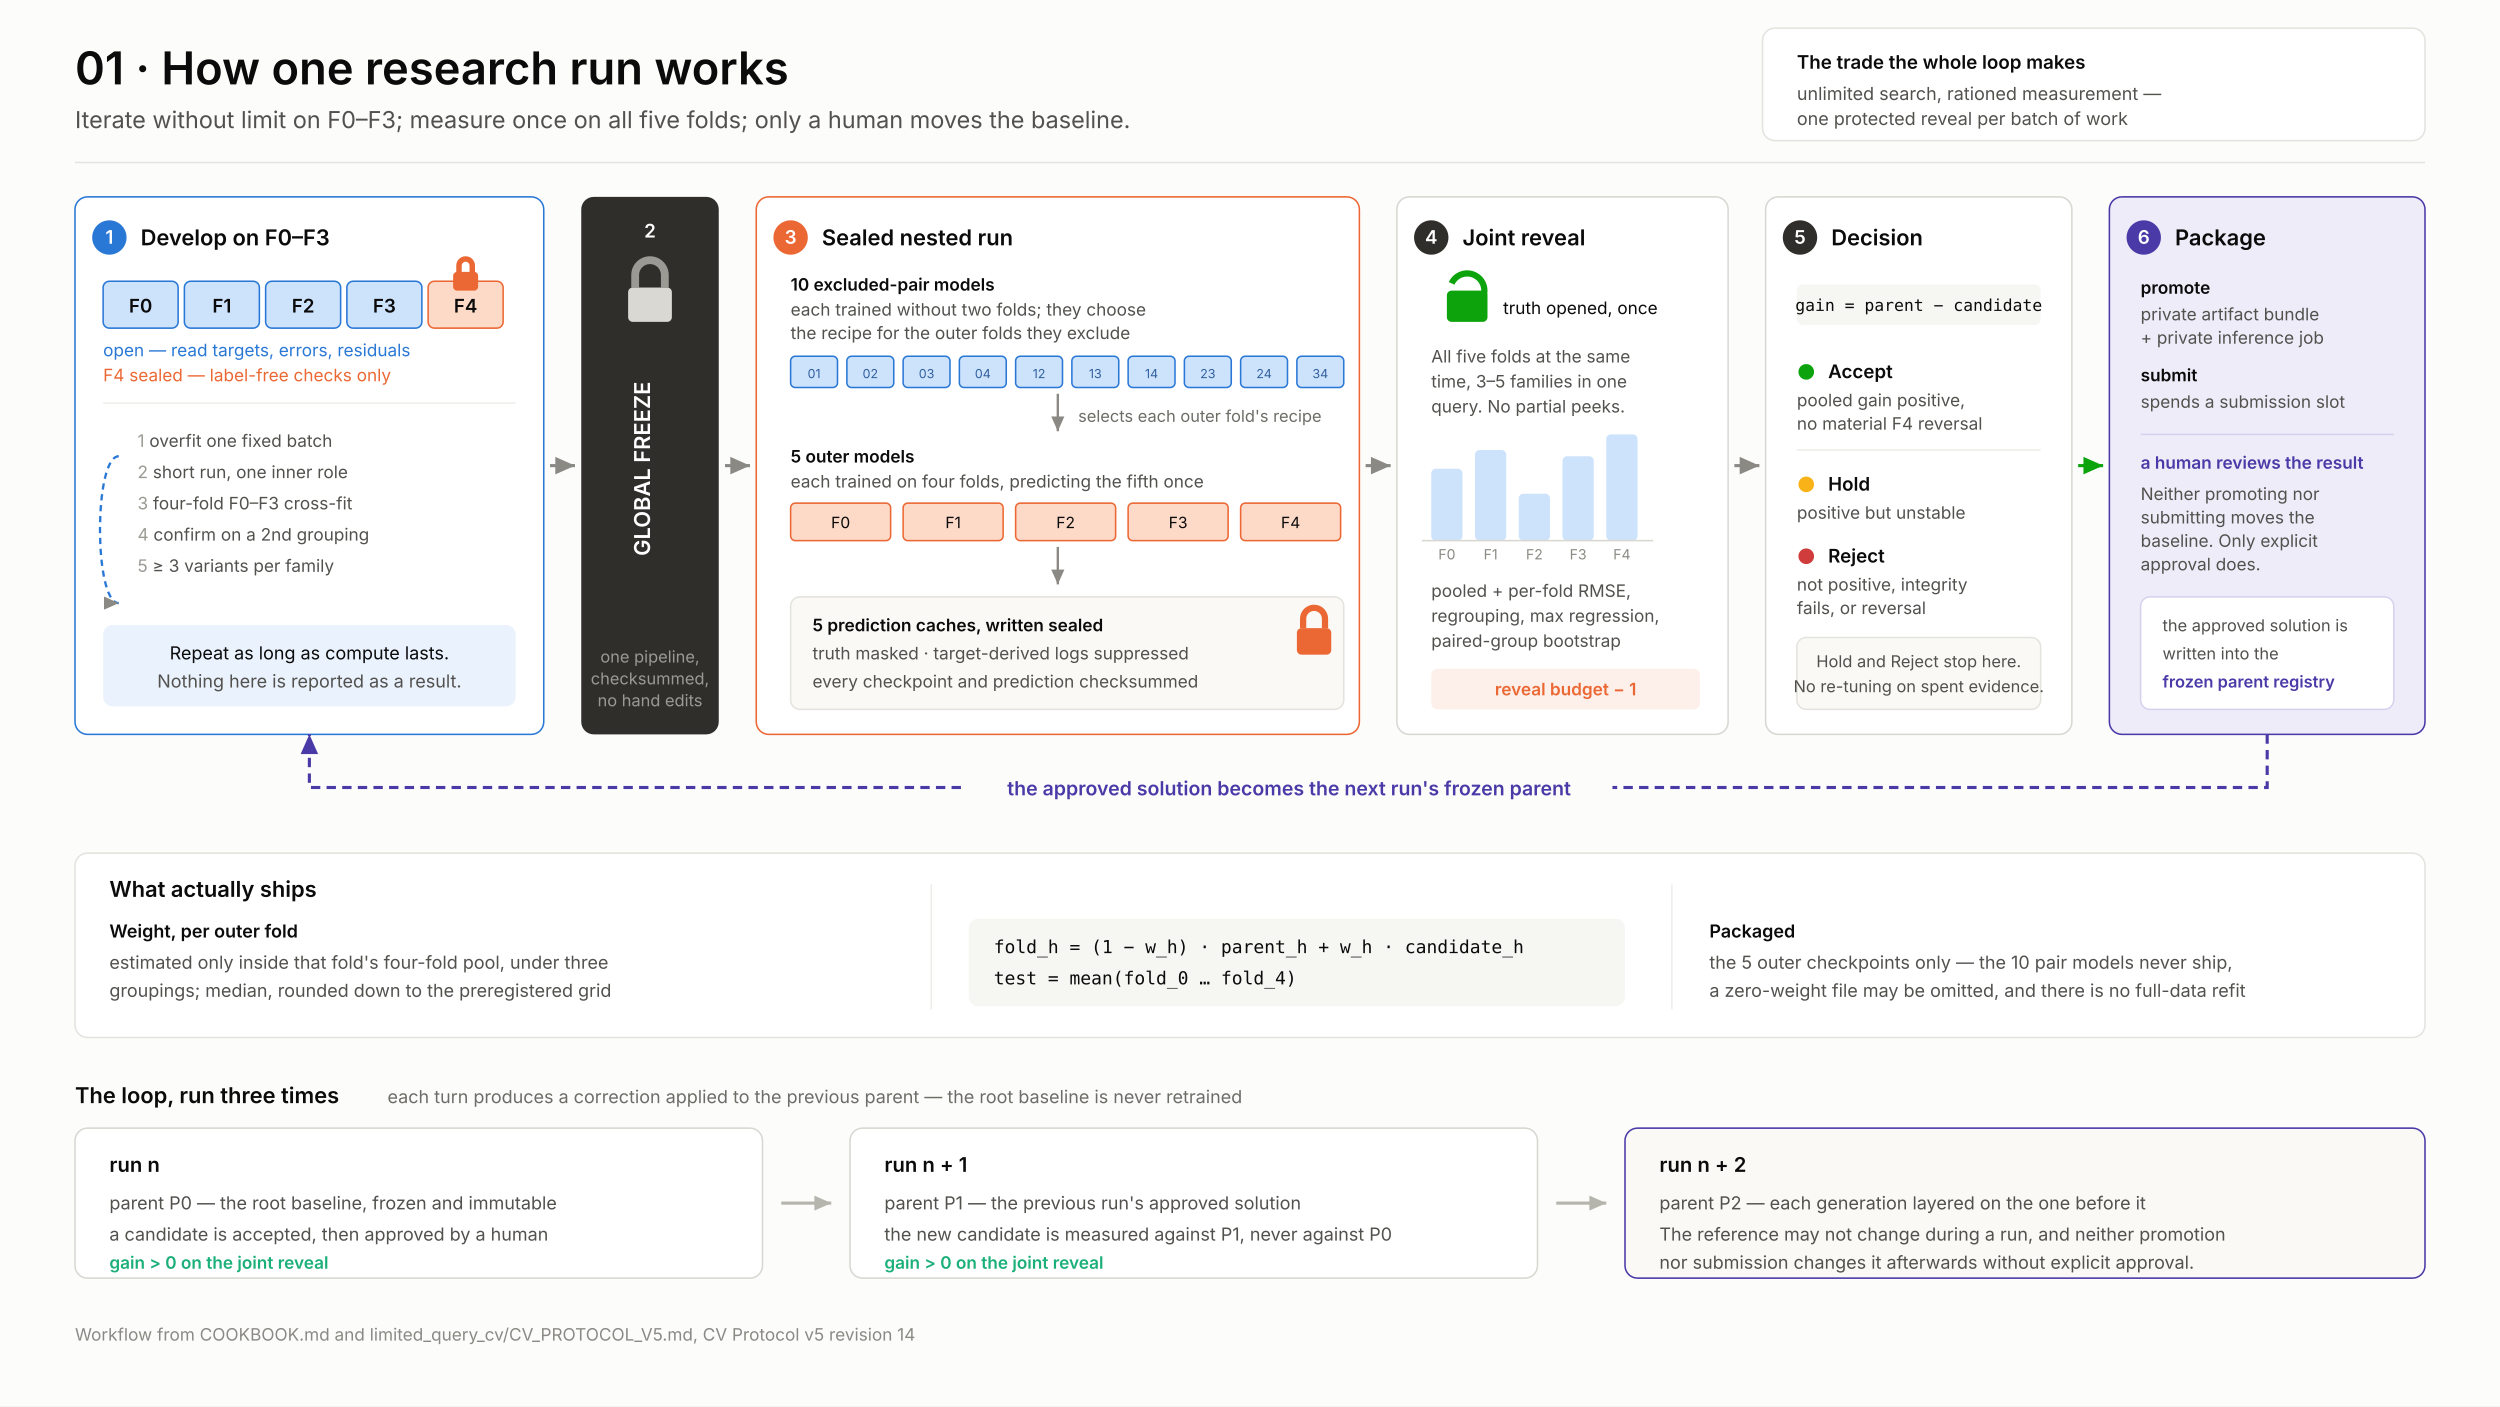
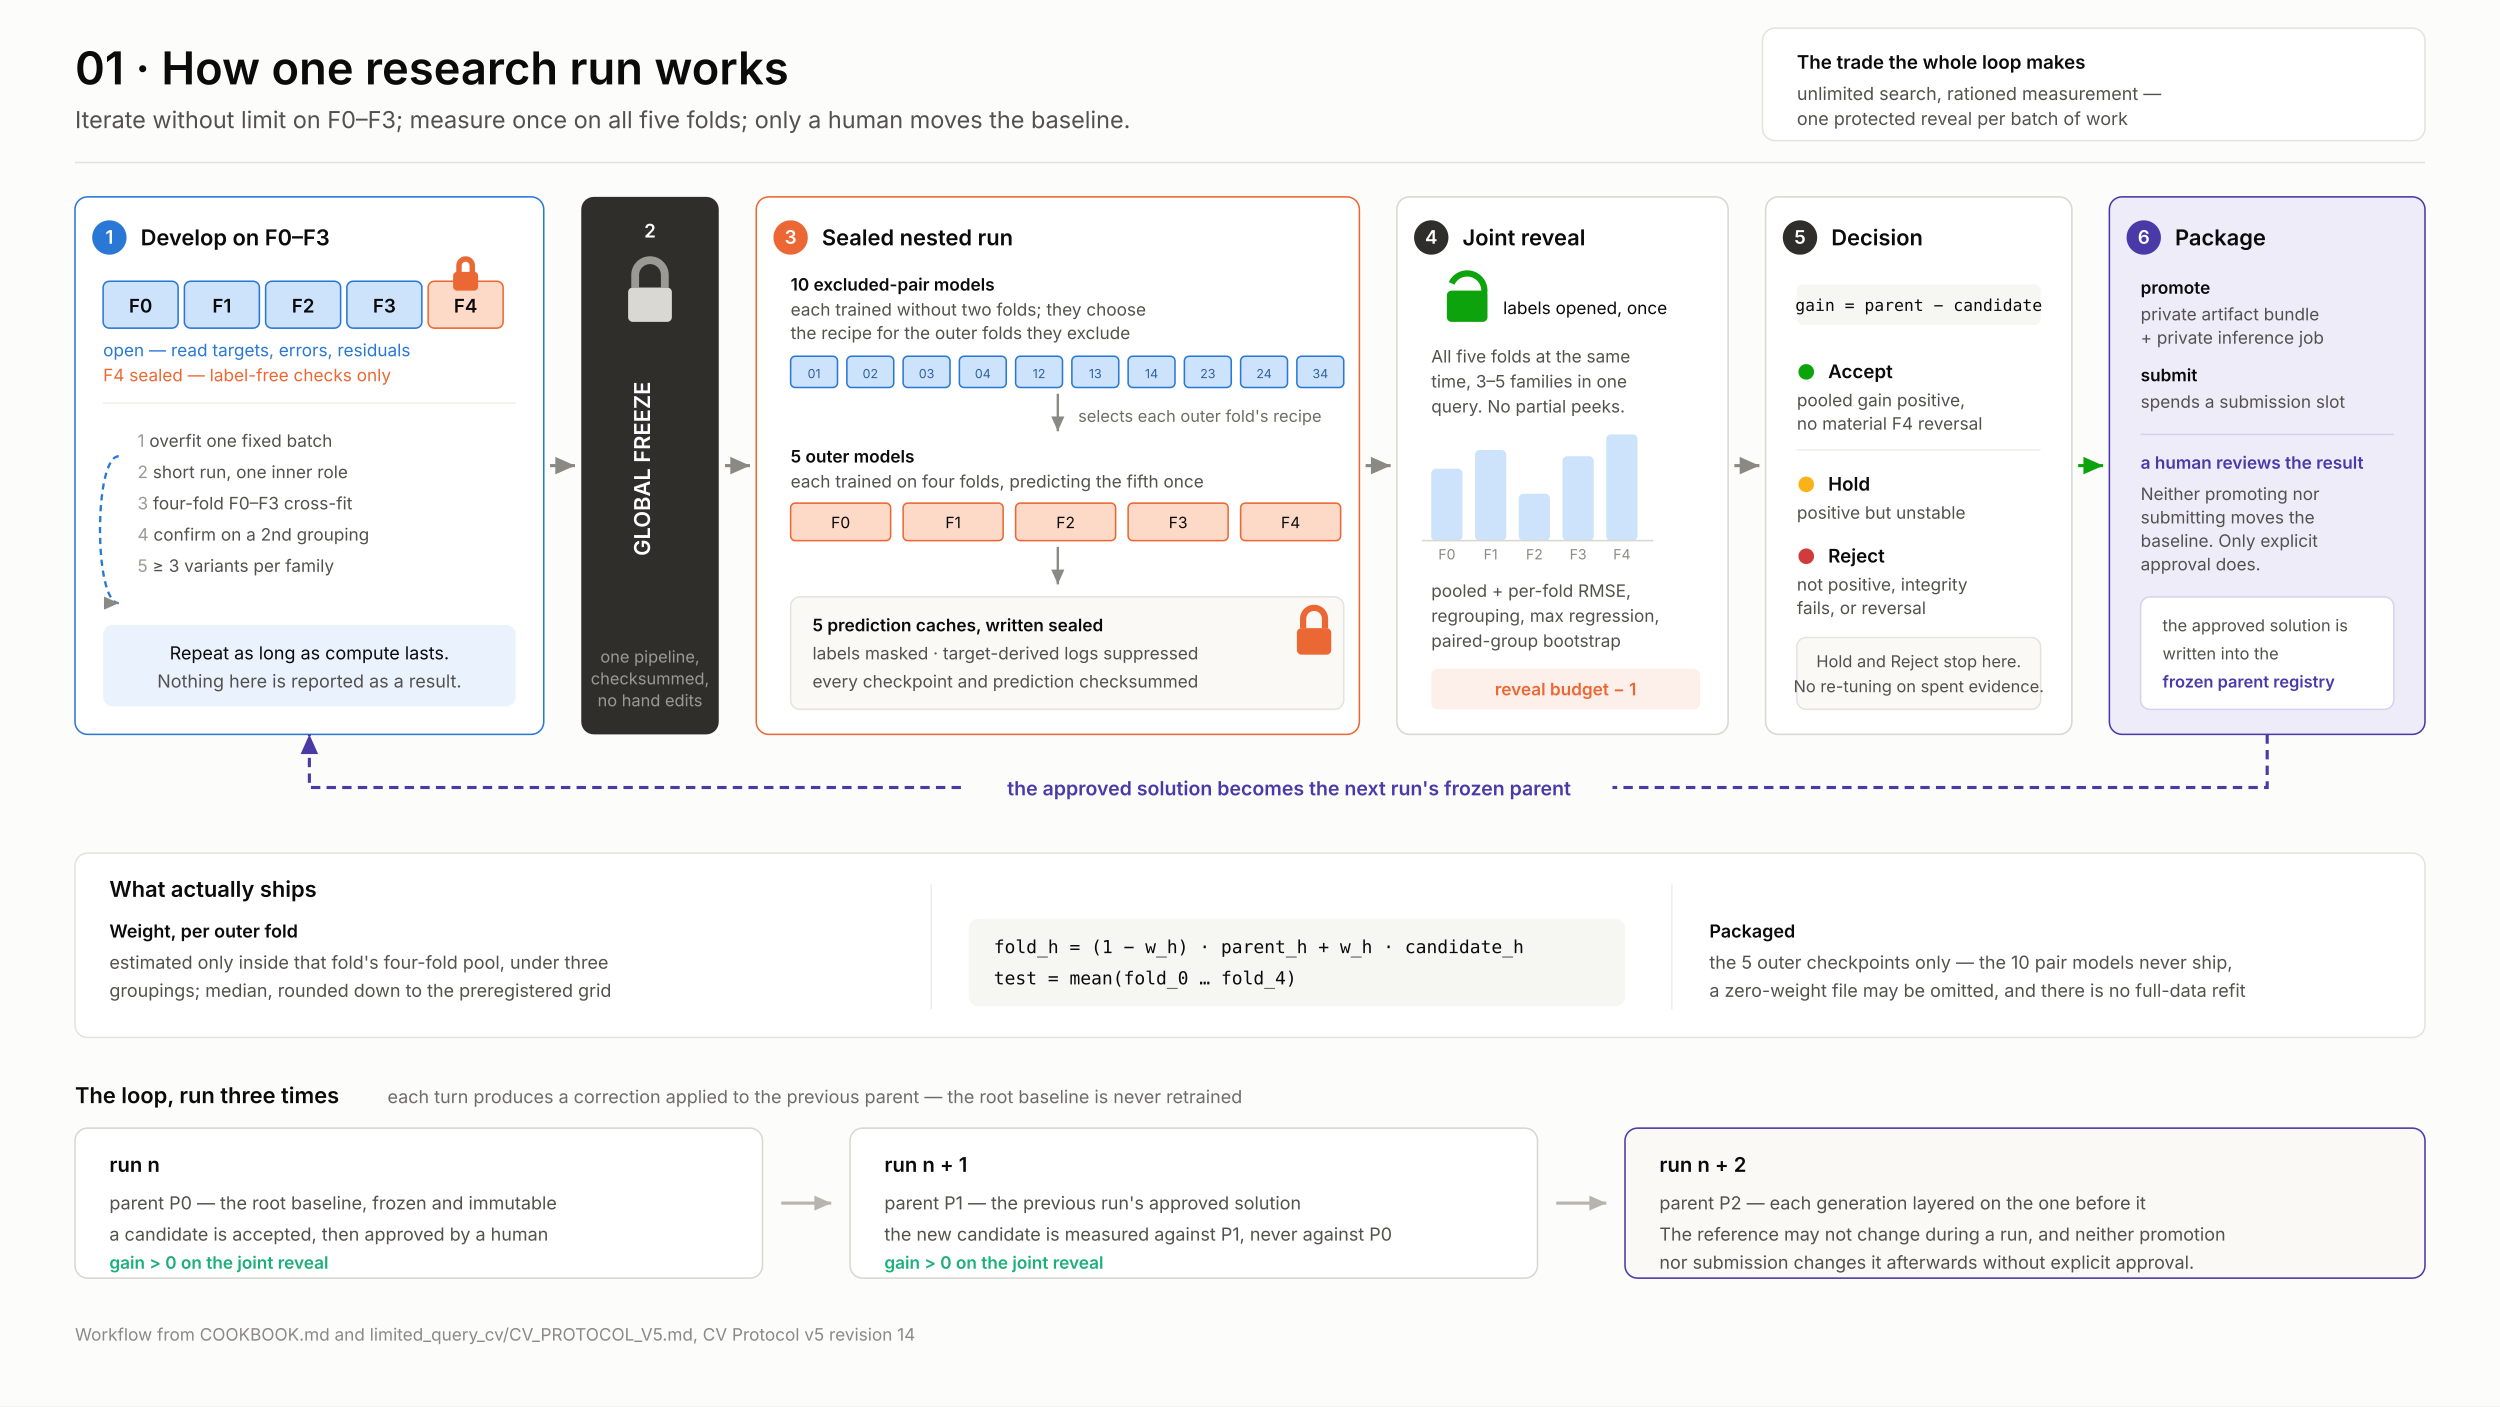
<svg xmlns="http://www.w3.org/2000/svg" viewBox="0 0 1600 900" width="1600" height="900" font-family="Inter, 'Helvetica Neue', Helvetica, Arial, sans-serif">
  <defs>
    <marker id="arrow" viewBox="0 0 10 10" refX="9" refY="5" markerWidth="7" markerHeight="7" orient="auto-start-reverse">
      <path d="M 0 1 L 9 5 L 0 9 z" fill="#8a8983" />
    </marker>
    <marker id="arrowLight" viewBox="0 0 10 10" refX="9" refY="5" markerWidth="6" markerHeight="6" orient="auto-start-reverse">
      <path d="M 0 1 L 9 5 L 0 9 z" fill="#b6b5ad" />
    </marker>
    <marker id="arrowViolet" viewBox="0 0 10 10" refX="9" refY="5" markerWidth="7" markerHeight="7" orient="auto-start-reverse">
      <path d="M 0 1 L 9 5 L 0 9 z" fill="#4a3aa7" />
    </marker>
    <marker id="arrowGreen" viewBox="0 0 10 10" refX="9" refY="5" markerWidth="7" markerHeight="7" orient="auto-start-reverse">
      <path d="M 0 1 L 9 5 L 0 9 z" fill="#0ca30c" />
    </marker>
  </defs>
  <rect width="1600" height="900" fill="#fcfcfb" />
  <text x="48" y="54" font-size="29" font-weight="600" fill="#0b0b0b">01 · How one research run works</text>
  <text x="48" y="82" font-size="15" fill="#52514e">Iterate without limit on F0–F3; measure once on all five folds; only a human moves the baseline.</text>
  <rect x="1128" y="18" width="424" height="72" rx="8" fill="#ffffff" stroke="#e4e3de" />
  <text x="1150" y="44" font-size="12" font-weight="600" fill="#0b0b0b">The trade the whole loop makes</text>
  <text x="1150" y="64" font-size="11.5" fill="#52514e">unlimited search, rationed measurement —</text>
  <text x="1150" y="80" font-size="11.5" fill="#52514e">one protected reveal per batch of work</text>
  <line x1="48" y1="104" x2="1552" y2="104" stroke="#e4e3de" />
  <rect x="48" y="126" width="300" height="344" rx="8" fill="#ffffff" stroke="#2a78d6" />
  <circle cx="70" cy="152" r="11" fill="#2a78d6" />
  <text x="70" y="156" font-size="12" font-weight="600" fill="#ffffff" text-anchor="middle">1</text>
  <text x="90" y="157" font-size="14" font-weight="600" fill="#0b0b0b">Develop on F0–F3</text>
  <g>
    <rect x="66" y="180" width="48" height="30" rx="4" fill="#cde2fb" stroke="#2a78d6" />
    <text x="90" y="200" font-size="12" font-weight="600" fill="#0b0b0b" text-anchor="middle">F0</text>
    <rect x="118" y="180" width="48" height="30" rx="4" fill="#cde2fb" stroke="#2a78d6" />
    <text x="142" y="200" font-size="12" font-weight="600" fill="#0b0b0b" text-anchor="middle">F1</text>
    <rect x="170" y="180" width="48" height="30" rx="4" fill="#cde2fb" stroke="#2a78d6" />
    <text x="194" y="200" font-size="12" font-weight="600" fill="#0b0b0b" text-anchor="middle">F2</text>
    <rect x="222" y="180" width="48" height="30" rx="4" fill="#cde2fb" stroke="#2a78d6" />
    <text x="246" y="200" font-size="12" font-weight="600" fill="#0b0b0b" text-anchor="middle">F3</text>
    <rect x="274" y="180" width="48" height="30" rx="4" fill="#fdd9c8" stroke="#eb6834" />
    <text x="298" y="200" font-size="12" font-weight="600" fill="#0b0b0b" text-anchor="middle">F4</text>
    <path d="M 292 170 a 6 6 0 0 1 12 0 v 5 h -3.5 v -5 a 2.5 2.5 0 0 0 -5 0 v 5 h -3.5 z" fill="#eb6834" />
    <rect x="290" y="174" width="16" height="12" rx="2.5" fill="#eb6834" />
  </g>
  <text x="66" y="228" font-size="11" fill="#2a78d6">open — read targets, errors, residuals</text>
  <text x="66" y="244" font-size="11" fill="#eb6834">F4 sealed — label-free checks only</text>
  <line x1="66" y1="258" x2="330" y2="258" stroke="#eeede9" />
  <path d="M 76 292 C 60 292 60 386 76 386" fill="none" stroke="#2a78d6" stroke-width="1.5" stroke-dasharray="4 3" marker-end="url(#arrow)" />
  <g font-size="11" fill="#52514e">
    <text x="88" y="286">
      <tspan fill="#9a9993">1</tspan>  overfit one fixed batch</text>
    <text x="88" y="306">
      <tspan fill="#9a9993">2</tspan>  short run, one inner role</text>
    <text x="88" y="326">
      <tspan fill="#9a9993">3</tspan>  four-fold F0–F3 cross-fit</text>
    <text x="88" y="346">
      <tspan fill="#9a9993">4</tspan>  confirm on a 2nd grouping</text>
    <text x="88" y="366">
      <tspan fill="#9a9993">5</tspan>  ≥ 3 variants per family</text>
  </g>
  <rect x="66" y="400" width="264" height="52" rx="6" fill="#eaf2fd" />
  <text x="198" y="422" font-size="11.5" fill="#0b0b0b" text-anchor="middle">Repeat as long as compute lasts.</text>
  <text x="198" y="440" font-size="11.5" fill="#52514e" text-anchor="middle">Nothing here is reported as a result.</text>
  <line x1="352" y1="298" x2="368" y2="298" stroke="#8a8983" stroke-width="2" marker-end="url(#arrow)" />
  <rect x="372" y="126" width="88" height="344" rx="8" fill="#2f2e2b" />
  <text x="416" y="152" font-size="12" font-weight="600" fill="#ffffff" text-anchor="middle">2</text>
  <path d="M 404 176 a 12 12 0 0 1 24 0 v 8 h -5 v -8 a 7 7 0 0 0 -14 0 v 8 h -5 z" fill="#9a9993" />
  <rect x="402" y="184" width="28" height="22" rx="3" fill="#d9d8d2" />
  <text x="416" y="300" font-size="14" font-weight="600" fill="#ffffff" text-anchor="middle" transform="rotate(-90 416 300)">GLOBAL FREEZE</text>
  <text x="416" y="424" font-size="10.5" fill="#9a9993" text-anchor="middle">one pipeline,</text>
  <text x="416" y="438" font-size="10.5" fill="#9a9993" text-anchor="middle">checksummed,</text>
  <text x="416" y="452" font-size="10.5" fill="#9a9993" text-anchor="middle">no hand edits</text>
  <line x1="464" y1="298" x2="480" y2="298" stroke="#8a8983" stroke-width="2" marker-end="url(#arrow)" />
  <rect x="484" y="126" width="386" height="344" rx="8" fill="#ffffff" stroke="#eb6834" />
  <circle cx="506" cy="152" r="11" fill="#eb6834" />
  <text x="506" y="156" font-size="12" font-weight="600" fill="#ffffff" text-anchor="middle">3</text>
  <text x="526" y="157" font-size="14" font-weight="600" fill="#0b0b0b">Sealed nested run</text>
  <text x="506" y="186" font-size="11" font-weight="600" fill="#0b0b0b">10 excluded-pair models</text>
  <text x="506" y="202" font-size="11" fill="#52514e">each trained without two folds; they choose</text>
  <text x="506" y="217" font-size="11" fill="#52514e">the recipe for the outer folds they exclude</text>
  <g fill="#cde2fb" stroke="#2a78d6">
    <rect x="506" y="228" width="30" height="20" rx="3" />
    <rect x="542" y="228" width="30" height="20" rx="3" />
    <rect x="578" y="228" width="30" height="20" rx="3" />
    <rect x="614" y="228" width="30" height="20" rx="3" />
    <rect x="650" y="228" width="30" height="20" rx="3" />
    <rect x="686" y="228" width="30" height="20" rx="3" />
    <rect x="722" y="228" width="30" height="20" rx="3" />
    <rect x="758" y="228" width="30" height="20" rx="3" />
    <rect x="794" y="228" width="30" height="20" rx="3" />
    <rect x="830" y="228" width="30" height="20" rx="3" />
  </g>
  <g font-size="8" fill="#2f5f9e" text-anchor="middle">
    <text x="521" y="242">01</text>
    <text x="557" y="242">02</text>
    <text x="593" y="242">03</text>
    <text x="629" y="242">04</text>
    <text x="665" y="242">12</text>
    <text x="701" y="242">13</text>
    <text x="737" y="242">14</text>
    <text x="773" y="242">23</text>
    <text x="809" y="242">24</text>
    <text x="845" y="242">34</text>
  </g>
  <line x1="677" y1="252" x2="677" y2="276" stroke="#8a8983" stroke-width="1.5" marker-end="url(#arrow)" />
  <text x="690" y="270" font-size="10.5" fill="#6d6c66">selects each outer fold's recipe</text>
  <text x="506" y="296" font-size="11" font-weight="600" fill="#0b0b0b">5 outer models</text>
  <text x="506" y="312" font-size="11" fill="#52514e">each trained on four folds, predicting the fifth once</text>
  <g fill="#fdd9c8" stroke="#eb6834">
    <rect x="506" y="322" width="64" height="24" rx="3" />
    <rect x="578" y="322" width="64" height="24" rx="3" />
    <rect x="650" y="322" width="64" height="24" rx="3" />
    <rect x="722" y="322" width="64" height="24" rx="3" />
    <rect x="794" y="322" width="64" height="24" rx="3" />
  </g>
  <g font-size="10" fill="#0b0b0b" text-anchor="middle">
    <text x="538" y="338">F0</text>
    <text x="610" y="338">F1</text>
    <text x="682" y="338">F2</text>
    <text x="754" y="338">F3</text>
    <text x="826" y="338">F4</text>
  </g>
  <line x1="677" y1="350" x2="677" y2="374" stroke="#8a8983" stroke-width="1.5" marker-end="url(#arrow)" />
  <rect x="506" y="382" width="354" height="72" rx="6" fill="#faf9f6" stroke="#e4e3de" />
  <text x="520" y="404" font-size="11" font-weight="600" fill="#0b0b0b">5 prediction caches, written sealed</text>
-   <text x="520" y="422" font-size="11" fill="#52514e">truth masked · target-derived logs suppressed</text>
+   <text x="520" y="422" font-size="11" fill="#52514e">labels masked · target-derived logs suppressed</text>
  <text x="520" y="440" font-size="11" fill="#52514e">every checkpoint and prediction checksummed</text>
  <path d="M 832 396 a 9 9 0 0 1 18 0 v 6 h -4 v -6 a 5 5 0 0 0 -10 0 v 6 h -4 z" fill="#eb6834" />
  <rect x="830" y="402" width="22" height="17" rx="3" fill="#eb6834" />
  <line x1="874" y1="298" x2="890" y2="298" stroke="#8a8983" stroke-width="2" marker-end="url(#arrow)" />
  <rect x="894" y="126" width="212" height="344" rx="8" fill="#ffffff" stroke="#d8d7d1" />
  <circle cx="916" cy="152" r="11" fill="#2f2e2b" />
  <text x="916" y="156" font-size="12" font-weight="600" fill="#ffffff" text-anchor="middle">4</text>
  <text x="936" y="157" font-size="14" font-weight="600" fill="#0b0b0b">Joint reveal</text>
  <path d="M 928 186 a 11 11 0 0 1 22 0" fill="none" stroke="#0ca30c" stroke-width="4" transform="rotate(25 939 186)" />
  <rect x="926" y="186" width="26" height="20" rx="3" fill="#0ca30c" />
-   <text x="962" y="201" font-size="11" fill="#0b0b0b">truth opened, once</text>
+   <text x="962" y="201" font-size="11" fill="#0b0b0b">labels opened, once</text>
  <text x="916" y="232" font-size="11" fill="#52514e">All five folds at the same</text>
  <text x="916" y="248" font-size="11" fill="#52514e">time, 3–5 families in one</text>
  <text x="916" y="264" font-size="11" fill="#52514e">query. No partial peeks.</text>
  <g>
    <rect x="916" y="300" width="20" height="46" rx="3" fill="#cde2fb" />
    <rect x="944" y="288" width="20" height="58" rx="3" fill="#cde2fb" />
    <rect x="972" y="316" width="20" height="30" rx="3" fill="#cde2fb" />
    <rect x="1000" y="292" width="20" height="54" rx="3" fill="#cde2fb" />
    <rect x="1028" y="278" width="20" height="68" rx="3" fill="#cde2fb" />
    <line x1="910" y1="346" x2="1058" y2="346" stroke="#d8d7d1" />
    <g font-size="9" fill="#8a8983" text-anchor="middle">
      <text x="926" y="358">F0</text>
      <text x="954" y="358">F1</text>
      <text x="982" y="358">F2</text>
      <text x="1010" y="358">F3</text>
      <text x="1038" y="358">F4</text>
    </g>
  </g>
  <text x="916" y="382" font-size="11" fill="#52514e">pooled + per-fold RMSE,</text>
  <text x="916" y="398" font-size="11" fill="#52514e">regrouping, max regression,</text>
  <text x="916" y="414" font-size="11" fill="#52514e">paired-group bootstrap</text>
  <rect x="916" y="428" width="172" height="26" rx="4" fill="#fdf0ea" />
  <text x="1002" y="445" font-size="11" font-weight="600" fill="#eb6834" text-anchor="middle">reveal budget − 1</text>
  <line x1="1110" y1="298" x2="1126" y2="298" stroke="#8a8983" stroke-width="2" marker-end="url(#arrow)" />
  <rect x="1130" y="126" width="196" height="344" rx="8" fill="#ffffff" stroke="#d8d7d1" />
  <circle cx="1152" cy="152" r="11" fill="#2f2e2b" />
  <text x="1152" y="156" font-size="12" font-weight="600" fill="#ffffff" text-anchor="middle">5</text>
  <text x="1172" y="157" font-size="14" font-weight="600" fill="#0b0b0b">Decision</text>
  <rect x="1150" y="182" width="156" height="26" rx="4" fill="#f6f6f3" />
  <text x="1228" y="199" font-size="10.5" font-family="ui-monospace, Menlo, Consolas, monospace" fill="#0b0b0b" text-anchor="middle">gain = parent − candidate</text>
  <circle cx="1156" cy="238" r="5" fill="#0ca30c" />
  <text x="1170" y="242" font-size="12" font-weight="600" fill="#0b0b0b">Accept</text>
  <text x="1150" y="260" font-size="11" fill="#52514e">pooled gain positive,</text>
  <text x="1150" y="275" font-size="11" fill="#52514e">no material F4 reversal</text>
  <line x1="1150" y1="288" x2="1306" y2="288" stroke="#eeede9" />
  <circle cx="1156" cy="310" r="5" fill="#fab219" />
  <text x="1170" y="314" font-size="12" font-weight="600" fill="#0b0b0b">Hold</text>
  <text x="1150" y="332" font-size="11" fill="#52514e">positive but unstable</text>
  <circle cx="1156" cy="356" r="5" fill="#d03b3b" />
  <text x="1170" y="360" font-size="12" font-weight="600" fill="#0b0b0b">Reject</text>
  <text x="1150" y="378" font-size="11" fill="#52514e">not positive, integrity</text>
  <text x="1150" y="393" font-size="11" fill="#52514e">fails, or reversal</text>
  <rect x="1150" y="408" width="156" height="46" rx="6" fill="#faf9f6" stroke="#e4e3de" />
  <text x="1228" y="427" font-size="10.5" fill="#52514e" text-anchor="middle">Hold and Reject stop here.</text>
  <text x="1228" y="443" font-size="10.5" fill="#52514e" text-anchor="middle">No re-tuning on spent evidence.</text>
  <line x1="1330" y1="298" x2="1346" y2="298" stroke="#0ca30c" stroke-width="2" marker-end="url(#arrowGreen)" />
  <rect x="1350" y="126" width="202" height="344" rx="8" fill="#eeecf8" stroke="#4a3aa7" />
  <circle cx="1372" cy="152" r="11" fill="#4a3aa7" />
  <text x="1372" y="156" font-size="12" font-weight="600" fill="#ffffff" text-anchor="middle">6</text>
  <text x="1392" y="157" font-size="14" font-weight="600" fill="#0b0b0b">Package</text>
  <text x="1370" y="188" font-size="11" font-weight="600" fill="#0b0b0b">promote</text>
  <text x="1370" y="205" font-size="11" fill="#52514e">private artifact bundle</text>
  <text x="1370" y="220" font-size="11" fill="#52514e">+ private inference job</text>
  <text x="1370" y="244" font-size="11" font-weight="600" fill="#0b0b0b">submit</text>
  <text x="1370" y="261" font-size="11" fill="#52514e">spends a submission slot</text>
  <line x1="1370" y1="278" x2="1532" y2="278" stroke="#d6d2ee" />
  <text x="1370" y="300" font-size="11" font-weight="600" fill="#4a3aa7">a human reviews the result</text>
  <text x="1370" y="320" font-size="11" fill="#52514e">Neither promoting nor</text>
  <text x="1370" y="335" font-size="11" fill="#52514e">submitting moves the</text>
  <text x="1370" y="350" font-size="11" fill="#52514e">baseline. Only explicit</text>
  <text x="1370" y="365" font-size="11" fill="#52514e">approval does.</text>
  <rect x="1370" y="382" width="162" height="72" rx="6" fill="#ffffff" stroke="#d6d2ee" />
  <text x="1384" y="404" font-size="10.5" fill="#52514e">the approved solution is</text>
  <text x="1384" y="422" font-size="10.5" fill="#52514e">written into the</text>
  <text x="1384" y="440" font-size="10.5" font-weight="600" fill="#4a3aa7">frozen parent registry</text>
  <path d="M 1451 470 v 34 H 198 v -34" fill="none" stroke="#4a3aa7" stroke-width="2" stroke-dasharray="6 4" marker-end="url(#arrowViolet)" />
  <rect x="618" y="488" width="414" height="32" rx="16" fill="#fcfcfb" />
  <text x="825" y="509" font-size="12.5" font-weight="600" fill="#4a3aa7" text-anchor="middle">the approved solution becomes the next run's frozen parent</text>
  <rect x="48" y="546" width="1504" height="118" rx="8" fill="#ffffff" stroke="#e4e3de" />
  <text x="70" y="574" font-size="14" font-weight="600" fill="#0b0b0b">What actually ships</text>
  <text x="70" y="600" font-size="11.5" font-weight="600" fill="#0b0b0b">Weight, per outer fold</text>
  <text x="70" y="620" font-size="11.5" fill="#52514e">estimated only inside that fold's four-fold pool, under three</text>
  <text x="70" y="638" font-size="11.5" fill="#52514e">groupings; median, rounded down to the preregistered grid</text>
  <line x1="596" y1="566" x2="596" y2="646" stroke="#eeede9" />
  <rect x="620" y="588" width="420" height="56" rx="6" fill="#f6f6f3" />
  <text x="636" y="610" font-size="11.5" font-family="ui-monospace, Menlo, Consolas, monospace" fill="#0b0b0b">fold_h = (1 − w_h) · parent_h + w_h · candidate_h</text>
  <text x="636" y="630" font-size="11.5" font-family="ui-monospace, Menlo, Consolas, monospace" fill="#0b0b0b">test   = mean(fold_0 … fold_4)</text>
  <line x1="1070" y1="566" x2="1070" y2="646" stroke="#eeede9" />
  <text x="1094" y="600" font-size="11.5" font-weight="600" fill="#0b0b0b">Packaged</text>
  <text x="1094" y="620" font-size="11.5" fill="#52514e">the 5 outer checkpoints only — the 10 pair models never ship,</text>
  <text x="1094" y="638" font-size="11.5" fill="#52514e">a zero-weight file may be omitted, and there is no full-data refit</text>
  <text x="48" y="706" font-size="14" font-weight="600" fill="#0b0b0b">The loop, run three times</text>
  <text x="248" y="706" font-size="11.5" fill="#6d6c66">each turn produces a correction applied to the previous parent — the root baseline is never retrained</text>
  <rect x="48" y="722" width="440" height="96" rx="8" fill="#ffffff" stroke="#d8d7d1" />
  <text x="70" y="750" font-size="13" font-weight="600" fill="#0b0b0b">run n</text>
  <text x="70" y="774" font-size="11.5" fill="#52514e">parent P0 — the root baseline, frozen and immutable</text>
  <text x="70" y="794" font-size="11.5" fill="#52514e">a candidate is accepted, then approved by a human</text>
  <text x="70" y="812" font-size="11" font-weight="600" fill="#1baf7a">gain &gt; 0 on the joint reveal</text>
  <line x1="500" y1="770" x2="532" y2="770" stroke="#b6b5ad" stroke-width="2" marker-end="url(#arrowLight)" />
  <rect x="544" y="722" width="440" height="96" rx="8" fill="#ffffff" stroke="#d8d7d1" />
  <text x="566" y="750" font-size="13" font-weight="600" fill="#0b0b0b">run n + 1</text>
  <text x="566" y="774" font-size="11.5" fill="#52514e">parent P1 — the previous run's approved solution</text>
  <text x="566" y="794" font-size="11.5" fill="#52514e">the new candidate is measured against P1, never against P0</text>
  <text x="566" y="812" font-size="11" font-weight="600" fill="#1baf7a">gain &gt; 0 on the joint reveal</text>
  <line x1="996" y1="770" x2="1028" y2="770" stroke="#b6b5ad" stroke-width="2" marker-end="url(#arrowLight)" />
  <rect x="1040" y="722" width="512" height="96" rx="8" fill="#faf9f6" stroke="#4a3aa7" />
  <text x="1062" y="750" font-size="13" font-weight="600" fill="#0b0b0b">run n + 2</text>
  <text x="1062" y="774" font-size="11.5" fill="#52514e">parent P2 — each generation layered on the one before it</text>
  <text x="1062" y="794" font-size="11.5" fill="#52514e">The reference may not change during a run, and neither promotion</text>
  <text x="1062" y="812" font-size="11.5" fill="#52514e">nor submission changes it afterwards without explicit approval.</text>
  <text x="48" y="858" font-size="11" fill="#8a8983">Workflow from COOKBOOK.md and limited_query_cv/CV_PROTOCOL_V5.md, CV Protocol v5 revision 14</text>
</svg>
